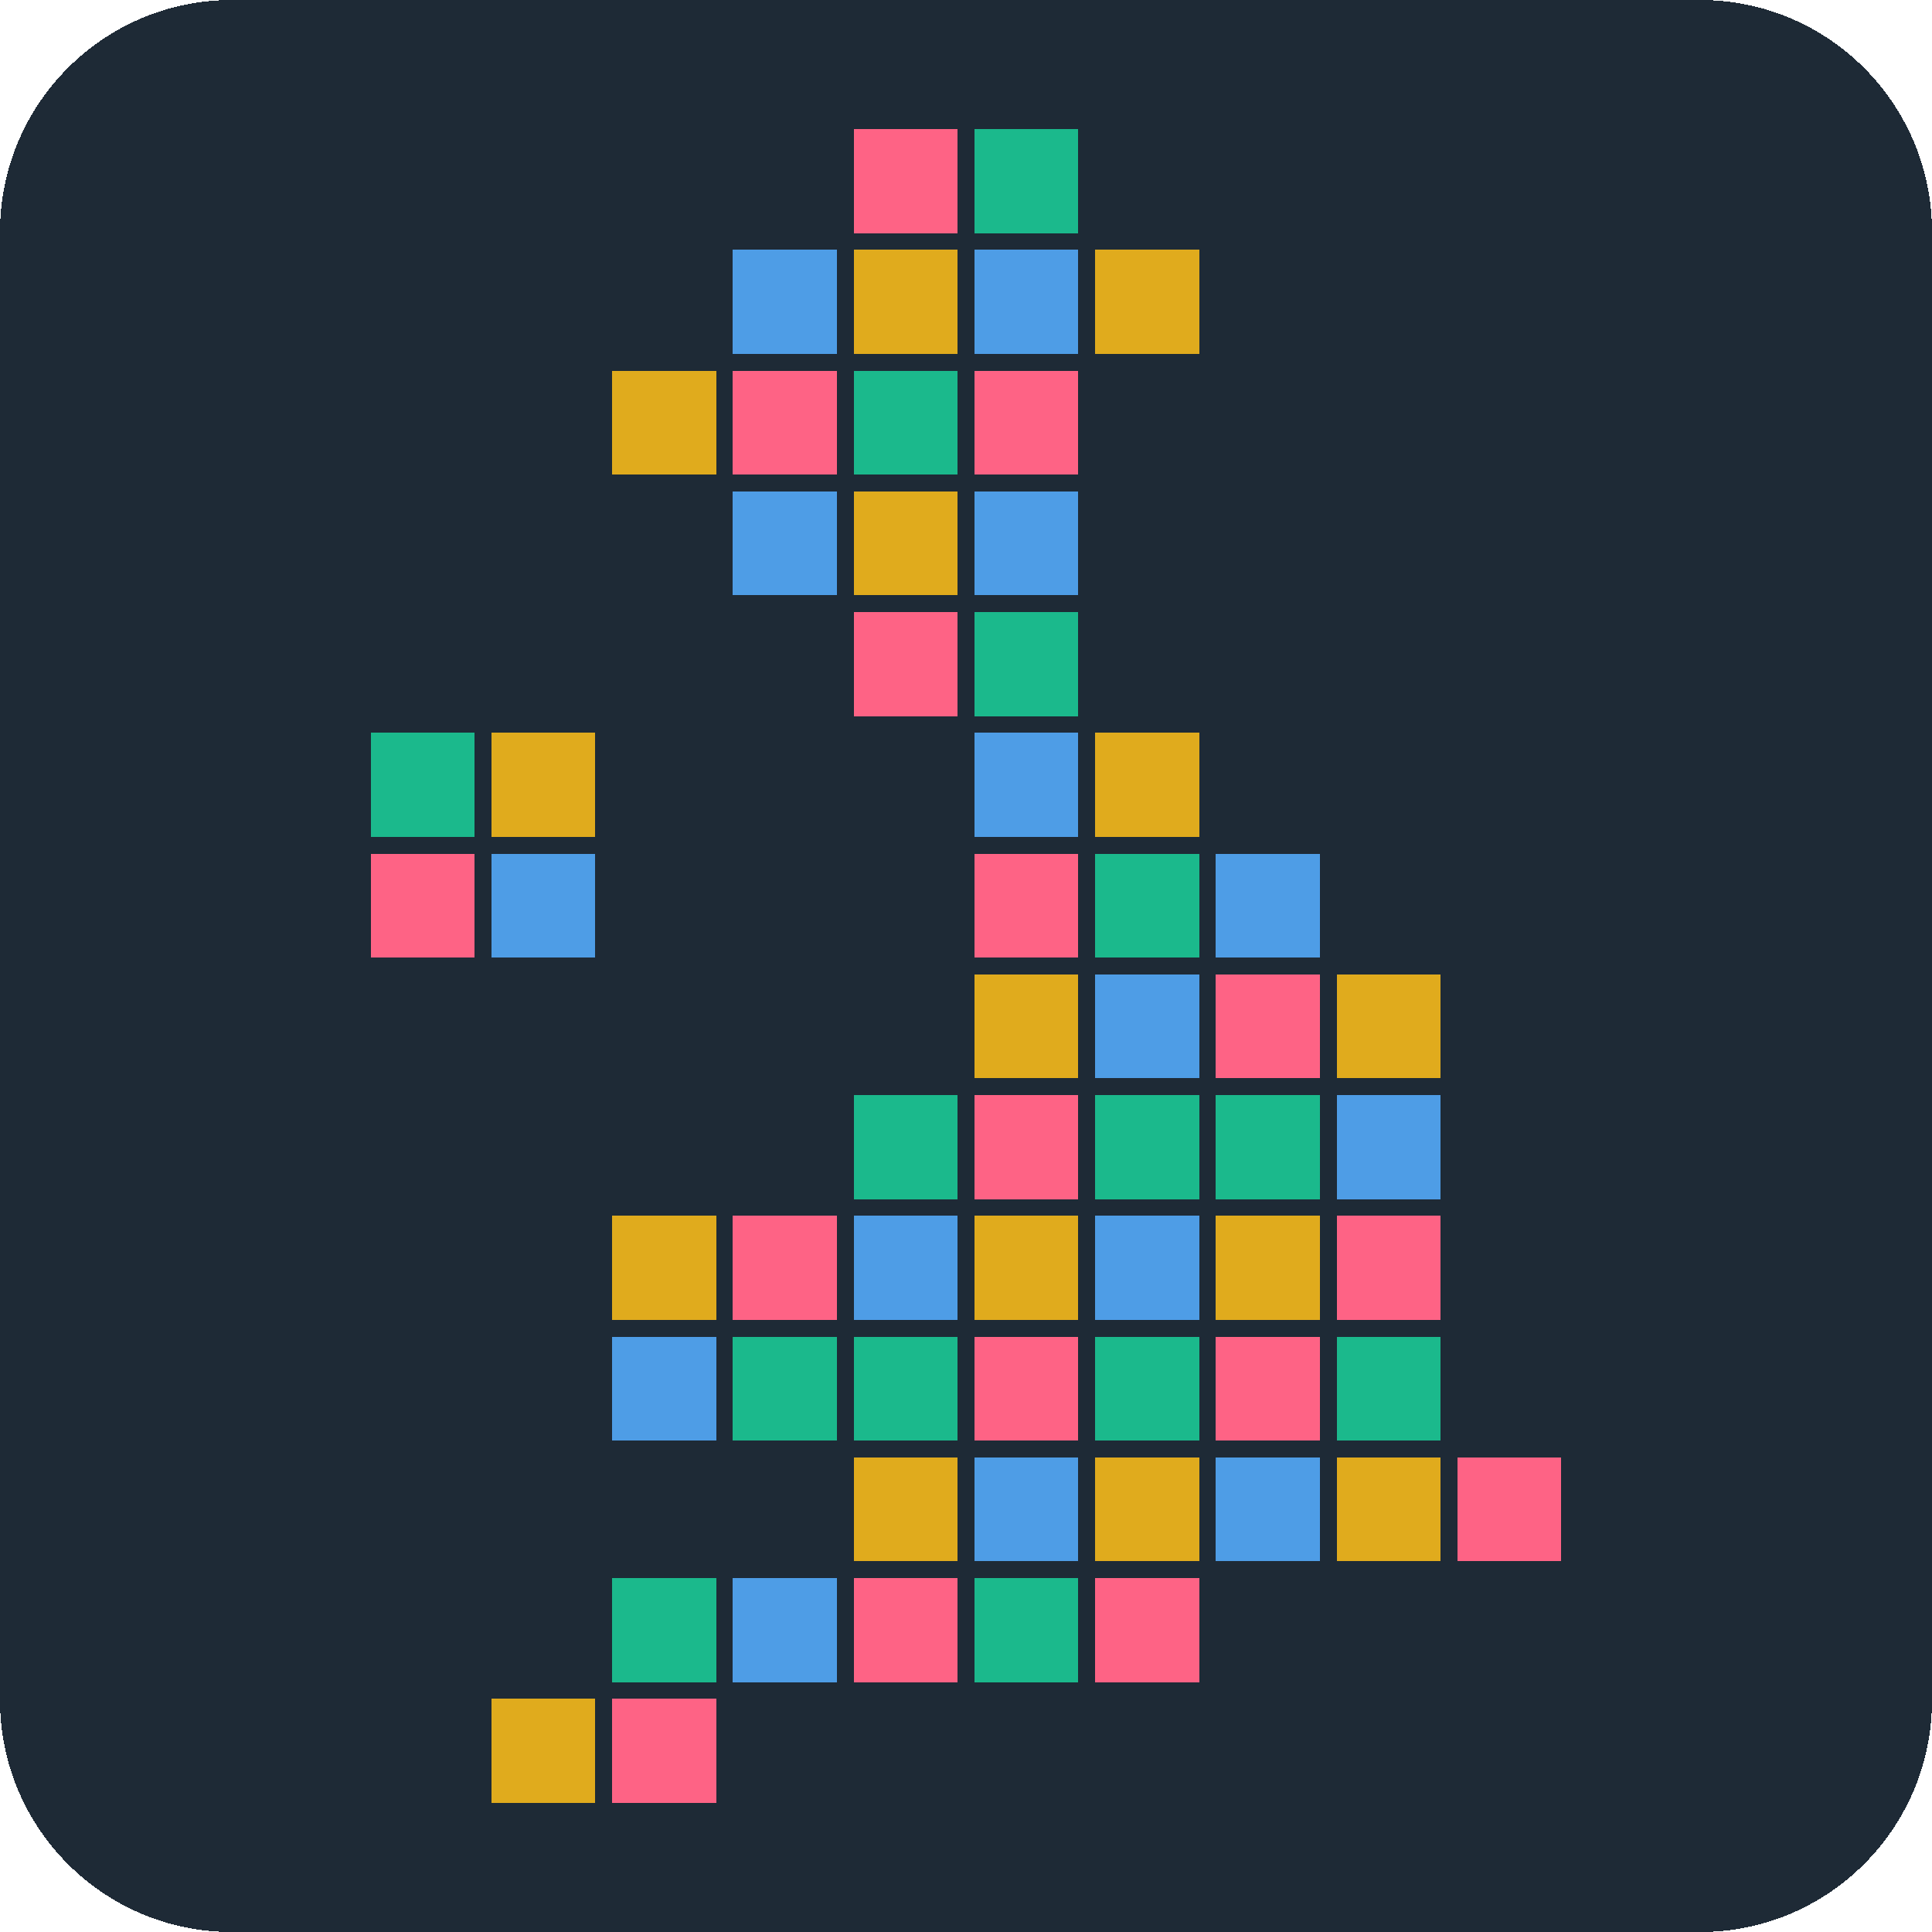
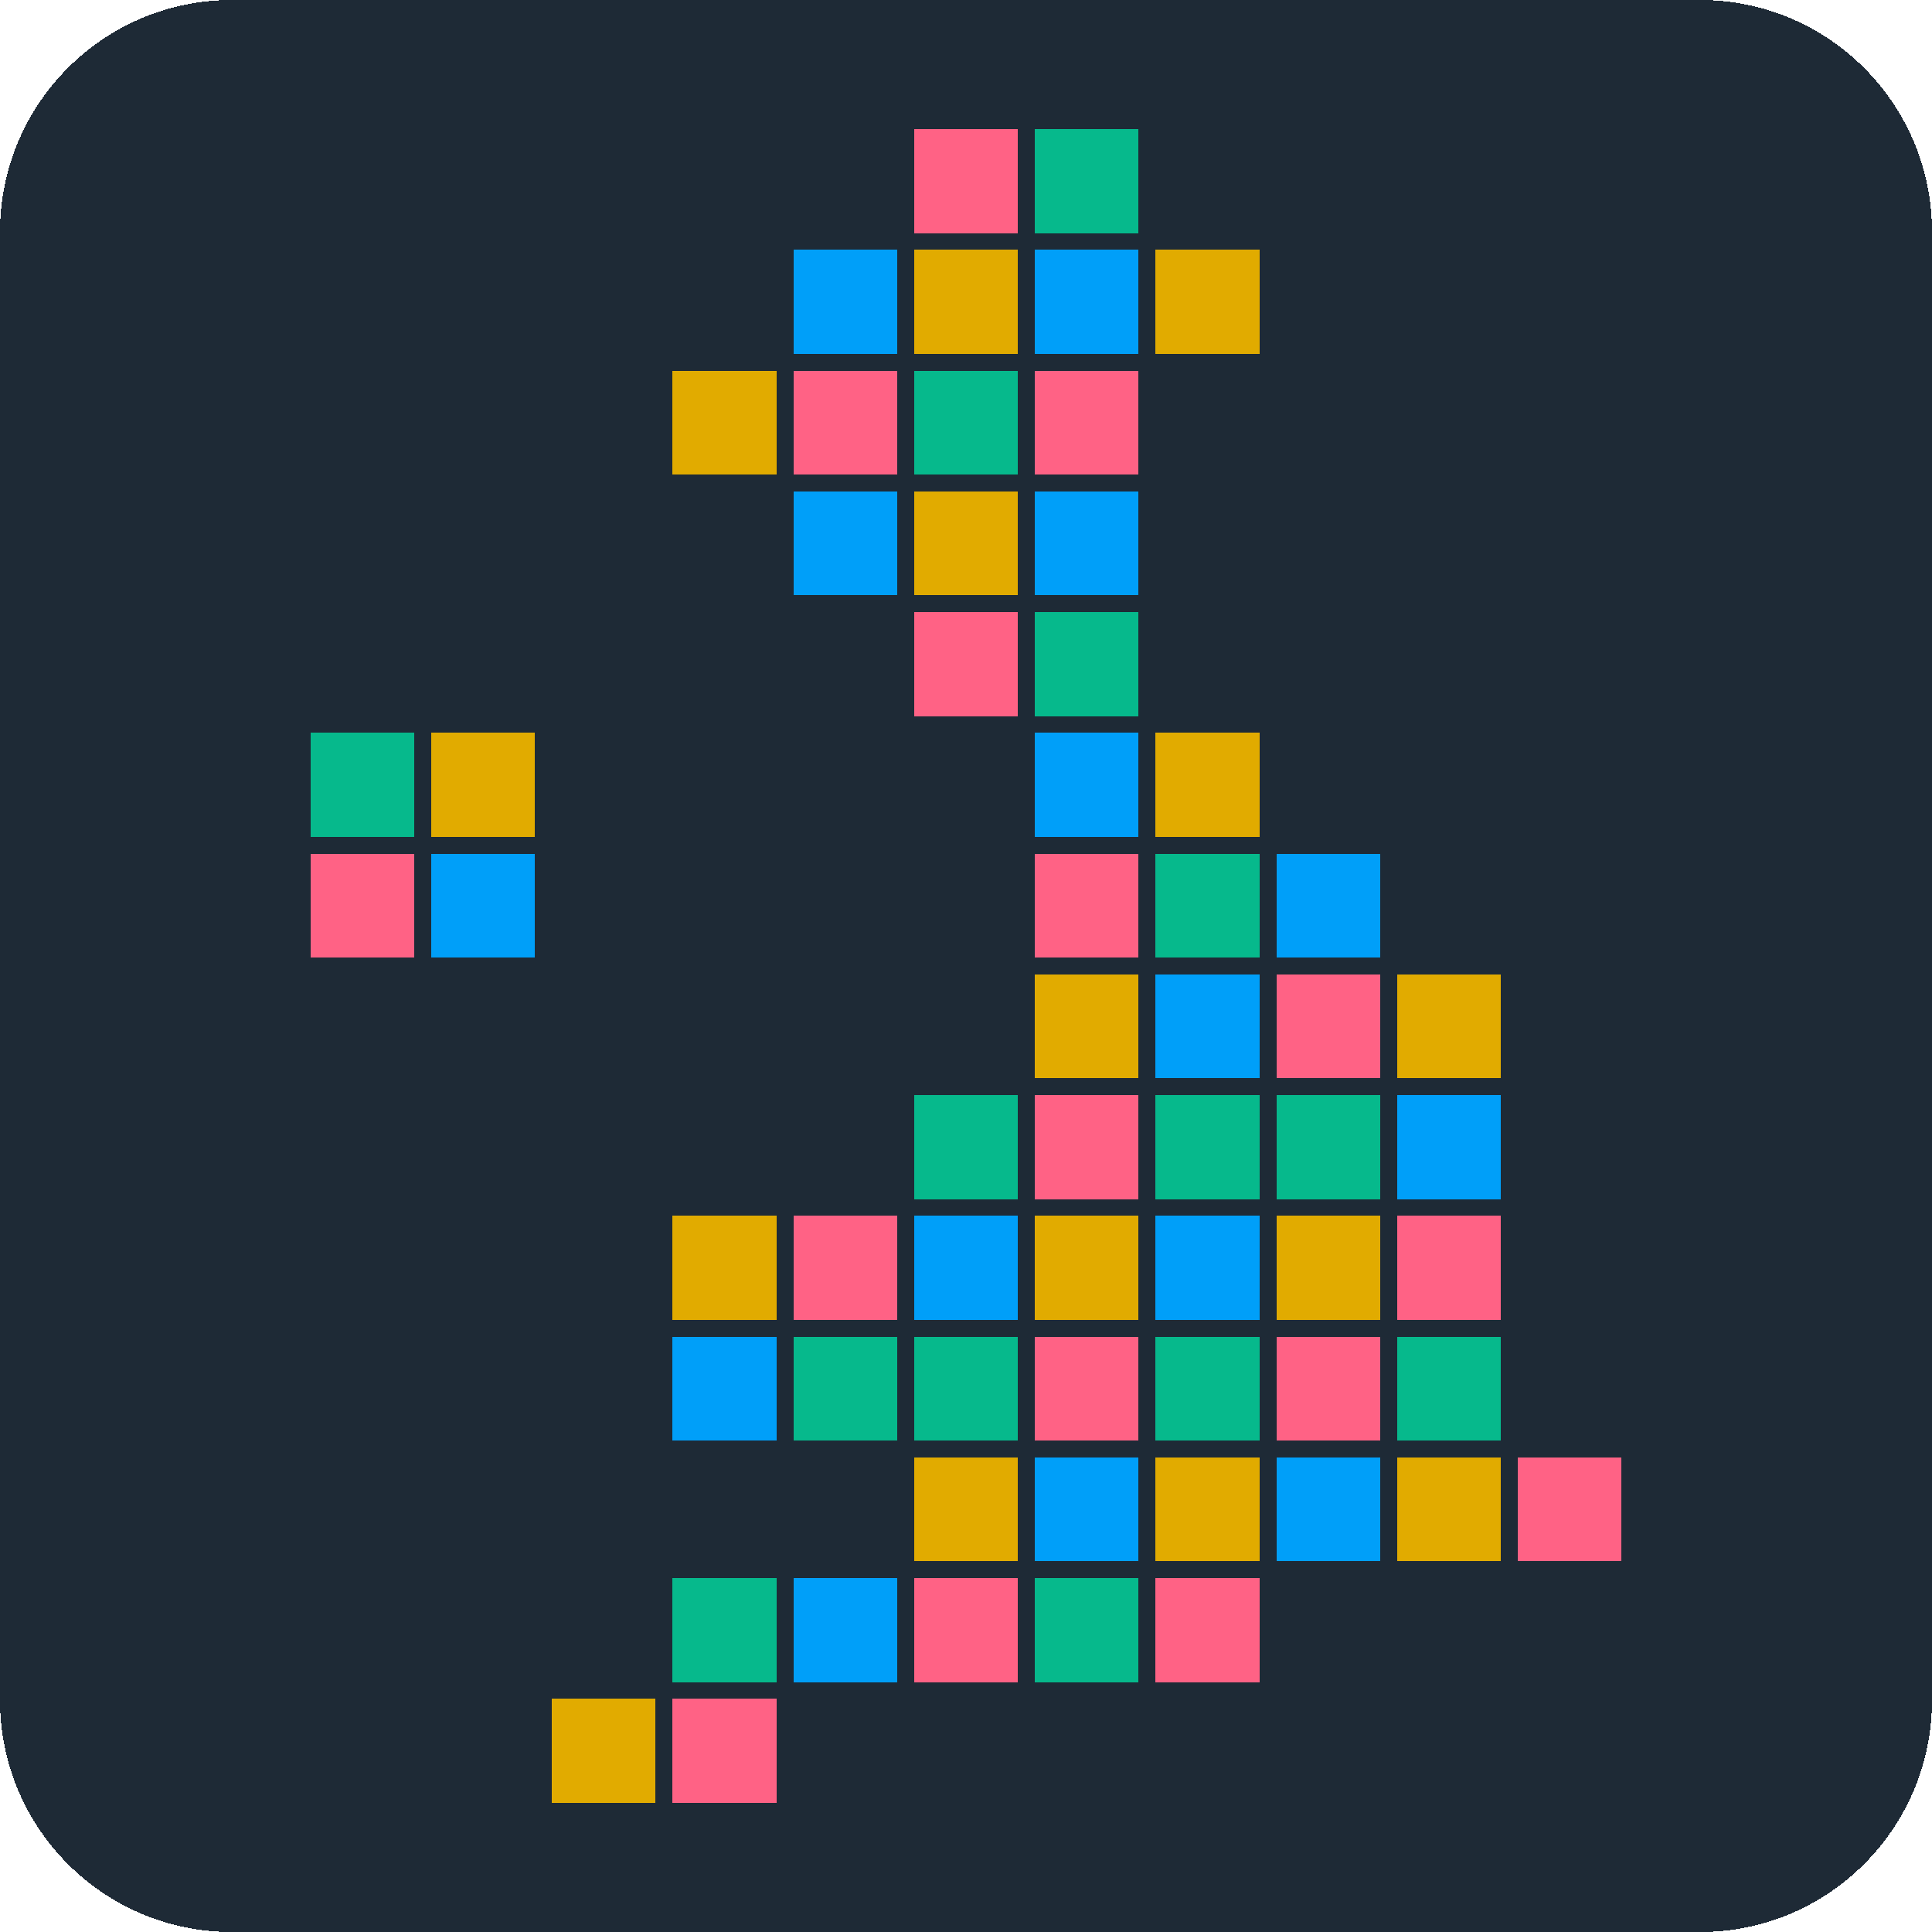
<svg xmlns="http://www.w3.org/2000/svg" viewBox="0 0 16 16" shape-rendering="crispEdges" role="img" aria-label="TFGON mark: pixel caricature on a dark tile">
  <rect width="16" height="16" rx="1.92" fill="#1E2A36" />
-   <rect x="7.07" y="1.07" width="0.86" height="0.86" fill="#FE6385" />
-   <rect x="8.07" y="1.07" width="0.86" height="0.86" fill="#1BB98C" />
-   <rect x="6.07" y="2.07" width="0.86" height="0.86" fill="#4E9DE6" />
-   <rect x="7.07" y="2.07" width="0.86" height="0.86" fill="#E0AB1D" />
-   <rect x="8.07" y="2.07" width="0.86" height="0.86" fill="#4E9DE6" />
-   <rect x="9.07" y="2.07" width="0.86" height="0.86" fill="#E0AB1D" />
-   <rect x="5.07" y="3.07" width="0.86" height="0.86" fill="#E0AB1D" />
-   <rect x="6.07" y="3.07" width="0.86" height="0.86" fill="#FE6385" />
-   <rect x="7.07" y="3.07" width="0.86" height="0.86" fill="#1BB98C" />
-   <rect x="8.07" y="3.07" width="0.86" height="0.86" fill="#FE6385" />
-   <rect x="6.07" y="4.07" width="0.86" height="0.86" fill="#4E9DE6" />
-   <rect x="7.07" y="4.07" width="0.86" height="0.86" fill="#E0AB1D" />
-   <rect x="8.07" y="4.07" width="0.86" height="0.86" fill="#4E9DE6" />
-   <rect x="7.07" y="5.07" width="0.86" height="0.86" fill="#FE6385" />
-   <rect x="8.07" y="5.07" width="0.86" height="0.86" fill="#1BB98C" />
-   <rect x="3.07" y="6.07" width="0.86" height="0.86" fill="#1BB98C" />
-   <rect x="4.07" y="6.07" width="0.86" height="0.86" fill="#E0AB1D" />
-   <rect x="8.07" y="6.07" width="0.86" height="0.86" fill="#4E9DE6" />
-   <rect x="9.07" y="6.07" width="0.86" height="0.86" fill="#E0AB1D" />
-   <rect x="3.07" y="7.07" width="0.86" height="0.86" fill="#FE6385" />
-   <rect x="4.07" y="7.07" width="0.86" height="0.86" fill="#4E9DE6" />
-   <rect x="8.07" y="7.07" width="0.86" height="0.86" fill="#FE6385" />
-   <rect x="9.07" y="7.07" width="0.86" height="0.86" fill="#1BB98C" />
-   <rect x="10.07" y="7.07" width="0.86" height="0.86" fill="#4E9DE6" />
-   <rect x="8.07" y="8.07" width="0.86" height="0.86" fill="#E0AB1D" />
-   <rect x="9.07" y="8.07" width="0.86" height="0.86" fill="#4E9DE6" />
-   <rect x="10.07" y="8.07" width="0.86" height="0.86" fill="#FE6385" />
-   <rect x="11.07" y="8.07" width="0.86" height="0.86" fill="#E0AB1D" />
-   <rect x="7.07" y="9.07" width="0.86" height="0.86" fill="#1BB98C" />
-   <rect x="8.07" y="9.07" width="0.86" height="0.86" fill="#FE6385" />
-   <rect x="9.07" y="9.07" width="0.86" height="0.86" fill="#1BB98C" />
-   <rect x="10.07" y="9.07" width="0.86" height="0.86" fill="#1BB98C" />
-   <rect x="11.07" y="9.07" width="0.86" height="0.86" fill="#4E9DE6" />
-   <rect x="5.07" y="10.07" width="0.86" height="0.86" fill="#E0AB1D" />
-   <rect x="6.07" y="10.07" width="0.86" height="0.86" fill="#FE6385" />
-   <rect x="7.07" y="10.07" width="0.86" height="0.86" fill="#4E9DE6" />
-   <rect x="8.07" y="10.07" width="0.86" height="0.86" fill="#E0AB1D" />
-   <rect x="9.07" y="10.07" width="0.86" height="0.86" fill="#4E9DE6" />
-   <rect x="10.07" y="10.07" width="0.86" height="0.86" fill="#E0AB1D" />
-   <rect x="11.07" y="10.07" width="0.86" height="0.86" fill="#FE6385" />
-   <rect x="5.07" y="11.07" width="0.86" height="0.86" fill="#4E9DE6" />
-   <rect x="6.07" y="11.07" width="0.86" height="0.86" fill="#1BB98C" />
-   <rect x="7.07" y="11.07" width="0.86" height="0.86" fill="#1BB98C" />
-   <rect x="8.07" y="11.07" width="0.86" height="0.86" fill="#FE6385" />
-   <rect x="9.07" y="11.07" width="0.86" height="0.86" fill="#1BB98C" />
-   <rect x="10.07" y="11.07" width="0.86" height="0.86" fill="#FE6385" />
-   <rect x="11.07" y="11.07" width="0.86" height="0.86" fill="#1BB98C" />
-   <rect x="7.07" y="12.07" width="0.86" height="0.86" fill="#E0AB1D" />
-   <rect x="8.07" y="12.07" width="0.86" height="0.86" fill="#4E9DE6" />
-   <rect x="9.07" y="12.07" width="0.86" height="0.86" fill="#E0AB1D" />
-   <rect x="10.07" y="12.07" width="0.86" height="0.86" fill="#4E9DE6" />
-   <rect x="11.07" y="12.07" width="0.86" height="0.86" fill="#E0AB1D" />
-   <rect x="12.07" y="12.07" width="0.86" height="0.86" fill="#FE6385" />
-   <rect x="5.07" y="13.07" width="0.86" height="0.86" fill="#1BB98C" />
-   <rect x="6.07" y="13.07" width="0.86" height="0.86" fill="#4E9DE6" />
-   <rect x="7.07" y="13.07" width="0.86" height="0.86" fill="#FE6385" />
-   <rect x="8.07" y="13.07" width="0.86" height="0.86" fill="#1BB98C" />
-   <rect x="9.07" y="13.07" width="0.86" height="0.86" fill="#FE6385" />
-   <rect x="4.07" y="14.07" width="0.86" height="0.86" fill="#E0AB1D" />
-   <rect x="5.07" y="14.07" width="0.86" height="0.86" fill="#FE6385" />
+   <rect x="7.57" y="1.07" width="0.86" height="0.86" fill="#FF6285" />
+   <rect x="8.57" y="1.07" width="0.86" height="0.86" fill="#06B98C" />
+   <rect x="6.57" y="2.07" width="0.86" height="0.86" fill="#009FF9" />
+   <rect x="7.57" y="2.07" width="0.86" height="0.86" fill="#E1AB00" />
+   <rect x="8.57" y="2.07" width="0.86" height="0.86" fill="#009FF9" />
+   <rect x="9.57" y="2.07" width="0.86" height="0.86" fill="#E1AB00" />
+   <rect x="5.57" y="3.07" width="0.86" height="0.86" fill="#E1AB00" />
+   <rect x="6.57" y="3.07" width="0.86" height="0.86" fill="#FF6285" />
+   <rect x="7.57" y="3.07" width="0.86" height="0.86" fill="#06B98C" />
+   <rect x="8.57" y="3.07" width="0.86" height="0.86" fill="#FF6285" />
+   <rect x="6.57" y="4.07" width="0.86" height="0.86" fill="#009FF9" />
+   <rect x="7.57" y="4.07" width="0.86" height="0.86" fill="#E1AB00" />
+   <rect x="8.57" y="4.07" width="0.86" height="0.86" fill="#009FF9" />
+   <rect x="7.57" y="5.07" width="0.86" height="0.86" fill="#FF6285" />
+   <rect x="8.57" y="5.07" width="0.86" height="0.86" fill="#06B98C" />
+   <rect x="2.57" y="6.07" width="0.86" height="0.86" fill="#06B98C" />
+   <rect x="3.57" y="6.07" width="0.86" height="0.86" fill="#E1AB00" />
+   <rect x="8.57" y="6.07" width="0.86" height="0.86" fill="#009FF9" />
+   <rect x="9.57" y="6.07" width="0.86" height="0.86" fill="#E1AB00" />
+   <rect x="2.57" y="7.07" width="0.86" height="0.86" fill="#FF6285" />
+   <rect x="3.57" y="7.07" width="0.86" height="0.86" fill="#009FF9" />
+   <rect x="8.57" y="7.07" width="0.86" height="0.86" fill="#FF6285" />
+   <rect x="9.57" y="7.07" width="0.86" height="0.86" fill="#06B98C" />
+   <rect x="10.57" y="7.07" width="0.86" height="0.86" fill="#009FF9" />
+   <rect x="8.57" y="8.07" width="0.86" height="0.86" fill="#E1AB00" />
+   <rect x="9.57" y="8.07" width="0.86" height="0.86" fill="#009FF9" />
+   <rect x="10.57" y="8.07" width="0.86" height="0.86" fill="#FF6285" />
+   <rect x="11.57" y="8.07" width="0.86" height="0.86" fill="#E1AB00" />
+   <rect x="7.57" y="9.07" width="0.86" height="0.86" fill="#06B98C" />
+   <rect x="8.57" y="9.07" width="0.86" height="0.86" fill="#FF6285" />
+   <rect x="9.57" y="9.07" width="0.86" height="0.86" fill="#06B98C" />
+   <rect x="10.57" y="9.07" width="0.86" height="0.86" fill="#06B98C" />
+   <rect x="11.57" y="9.07" width="0.86" height="0.86" fill="#009FF9" />
+   <rect x="5.57" y="10.07" width="0.86" height="0.86" fill="#E1AB00" />
+   <rect x="6.57" y="10.07" width="0.86" height="0.86" fill="#FF6285" />
+   <rect x="7.57" y="10.07" width="0.86" height="0.86" fill="#009FF9" />
+   <rect x="8.57" y="10.07" width="0.86" height="0.86" fill="#E1AB00" />
+   <rect x="9.57" y="10.07" width="0.86" height="0.86" fill="#009FF9" />
+   <rect x="10.57" y="10.07" width="0.86" height="0.86" fill="#E1AB00" />
+   <rect x="11.57" y="10.07" width="0.86" height="0.86" fill="#FF6285" />
+   <rect x="5.57" y="11.07" width="0.86" height="0.86" fill="#009FF9" />
+   <rect x="6.57" y="11.07" width="0.86" height="0.86" fill="#06B98C" />
+   <rect x="7.57" y="11.07" width="0.86" height="0.86" fill="#06B98C" />
+   <rect x="8.57" y="11.07" width="0.86" height="0.86" fill="#FF6285" />
+   <rect x="9.57" y="11.07" width="0.86" height="0.86" fill="#06B98C" />
+   <rect x="10.57" y="11.07" width="0.86" height="0.86" fill="#FF6285" />
+   <rect x="11.57" y="11.07" width="0.86" height="0.86" fill="#06B98C" />
+   <rect x="7.57" y="12.07" width="0.86" height="0.86" fill="#E1AB00" />
+   <rect x="8.57" y="12.07" width="0.86" height="0.86" fill="#009FF9" />
+   <rect x="9.57" y="12.07" width="0.86" height="0.86" fill="#E1AB00" />
+   <rect x="10.57" y="12.07" width="0.86" height="0.86" fill="#009FF9" />
+   <rect x="11.57" y="12.07" width="0.86" height="0.86" fill="#E1AB00" />
+   <rect x="12.57" y="12.07" width="0.86" height="0.86" fill="#FF6285" />
+   <rect x="5.57" y="13.07" width="0.86" height="0.86" fill="#06B98C" />
+   <rect x="6.57" y="13.07" width="0.86" height="0.86" fill="#009FF9" />
+   <rect x="7.57" y="13.07" width="0.86" height="0.86" fill="#FF6285" />
+   <rect x="8.57" y="13.07" width="0.86" height="0.86" fill="#06B98C" />
+   <rect x="9.57" y="13.07" width="0.86" height="0.86" fill="#FF6285" />
+   <rect x="4.57" y="14.07" width="0.86" height="0.86" fill="#E1AB00" />
+   <rect x="5.57" y="14.07" width="0.86" height="0.86" fill="#FF6285" />
</svg>
